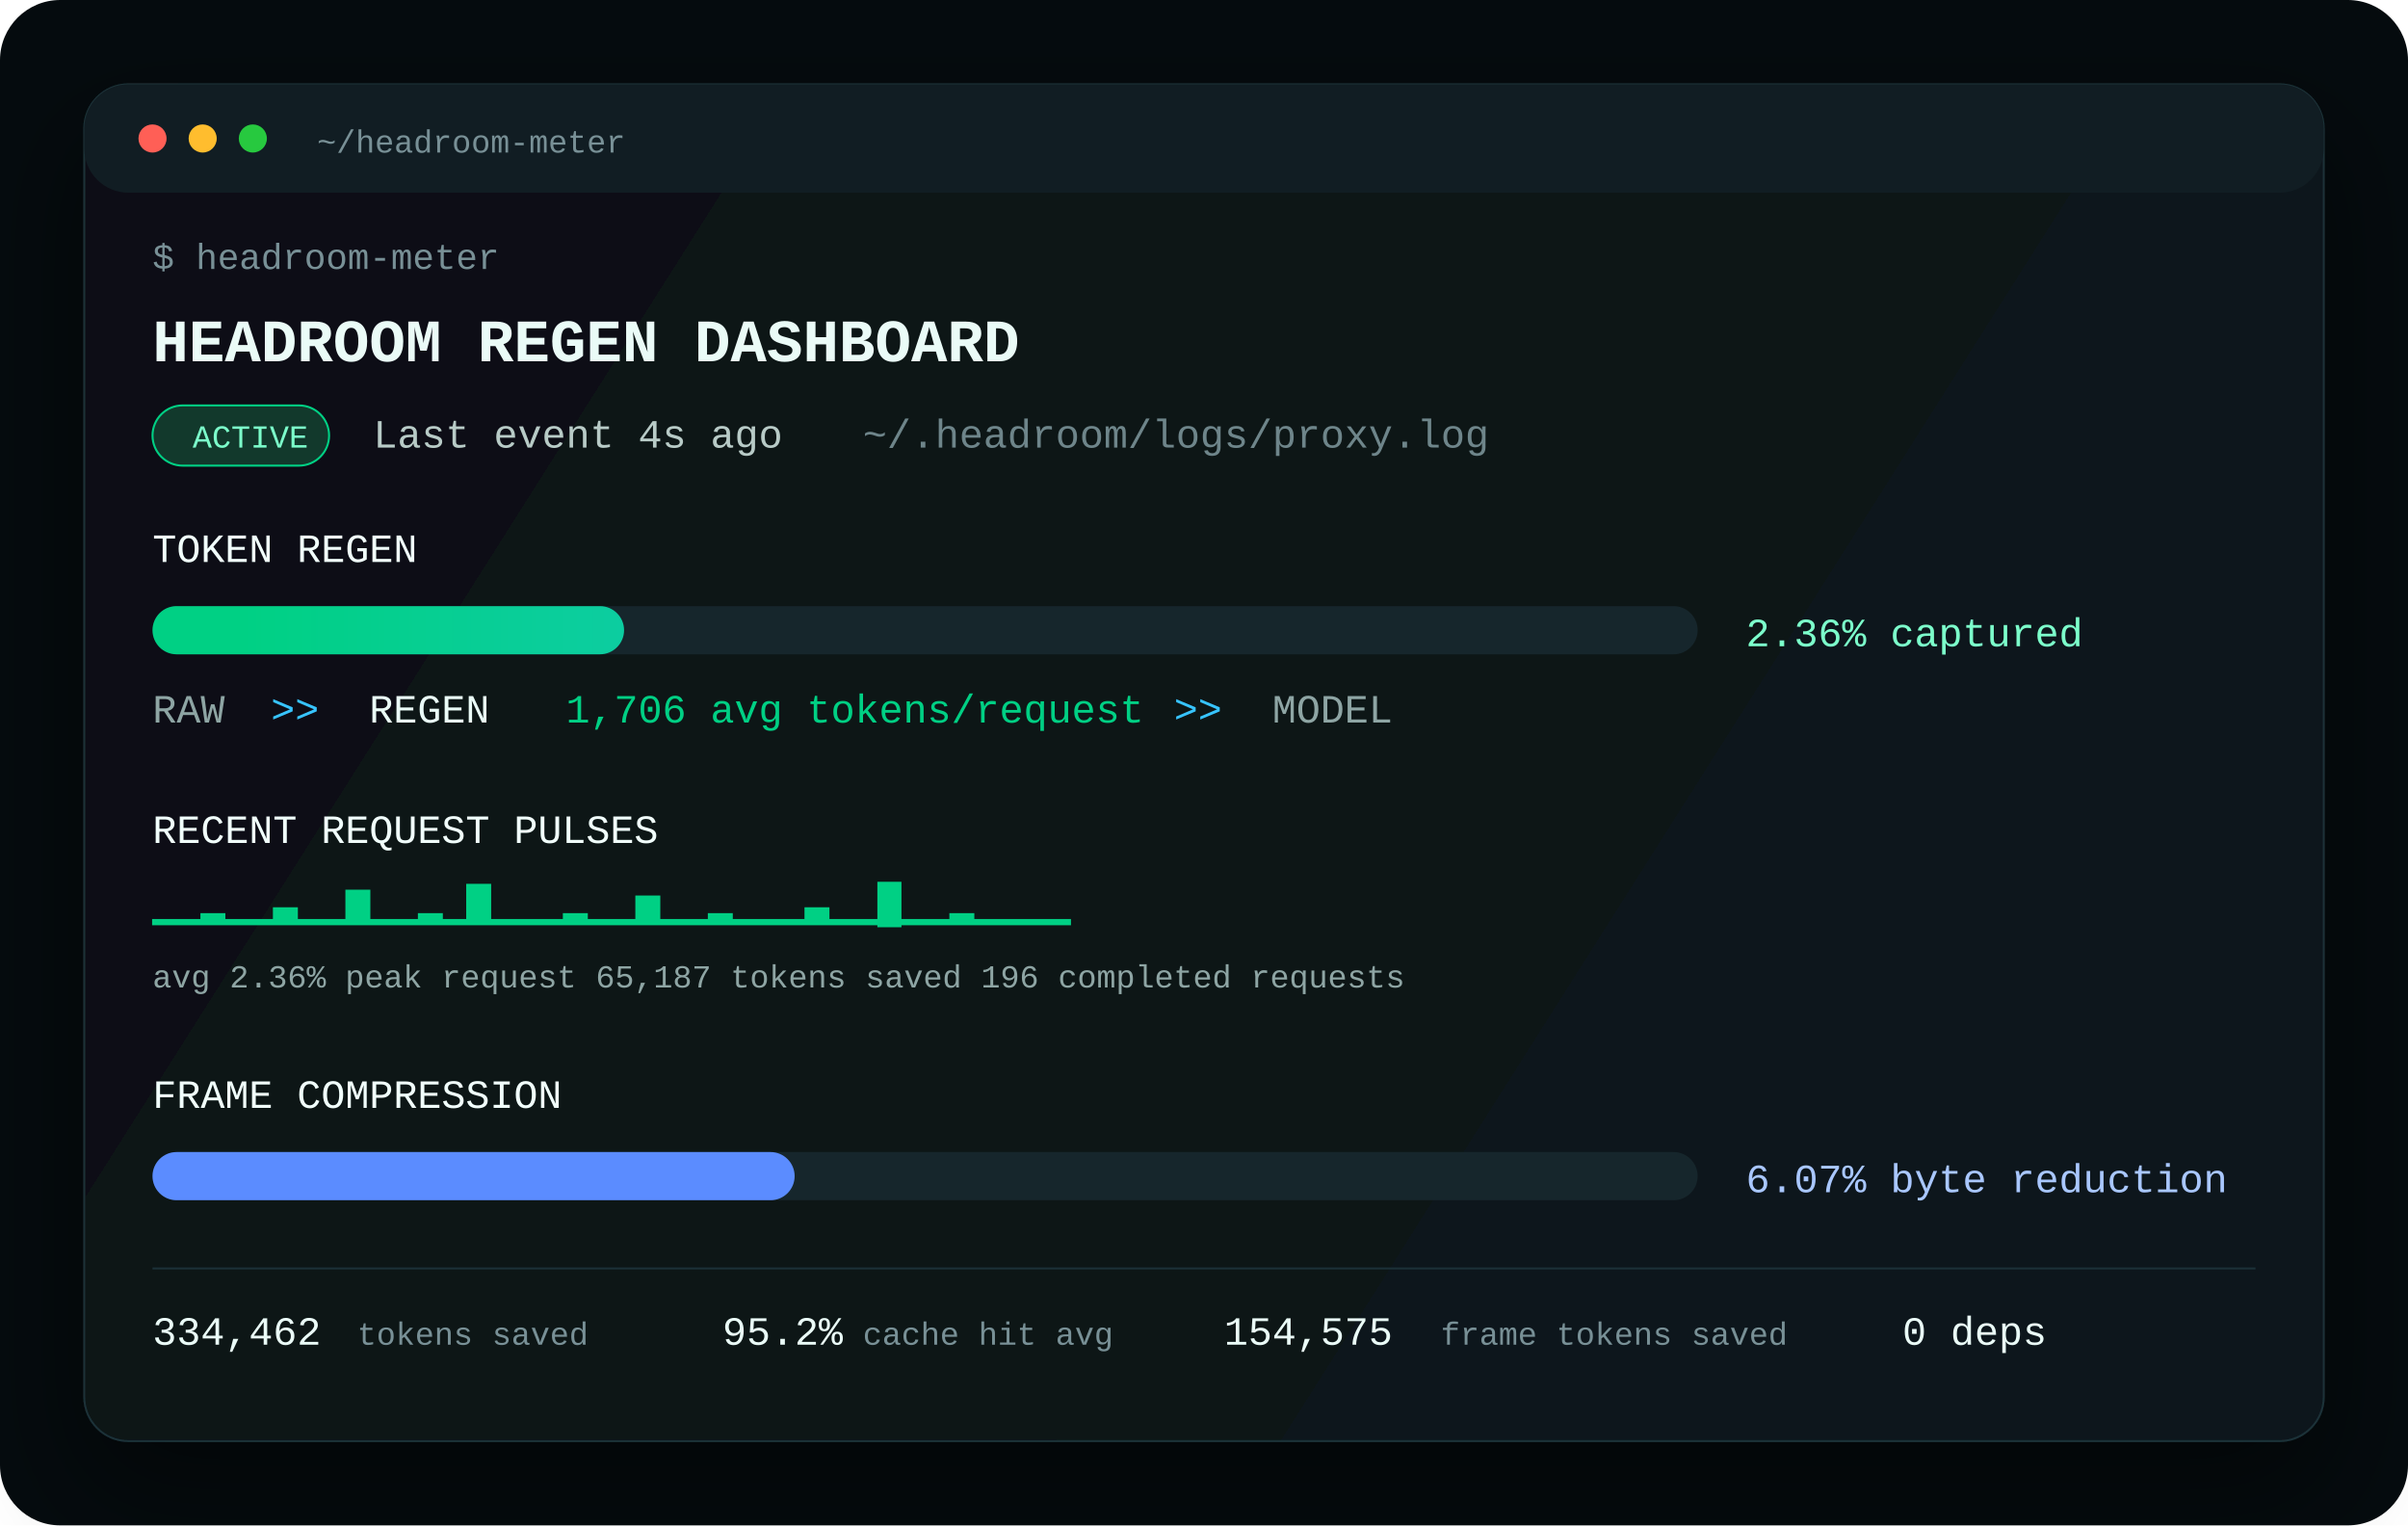
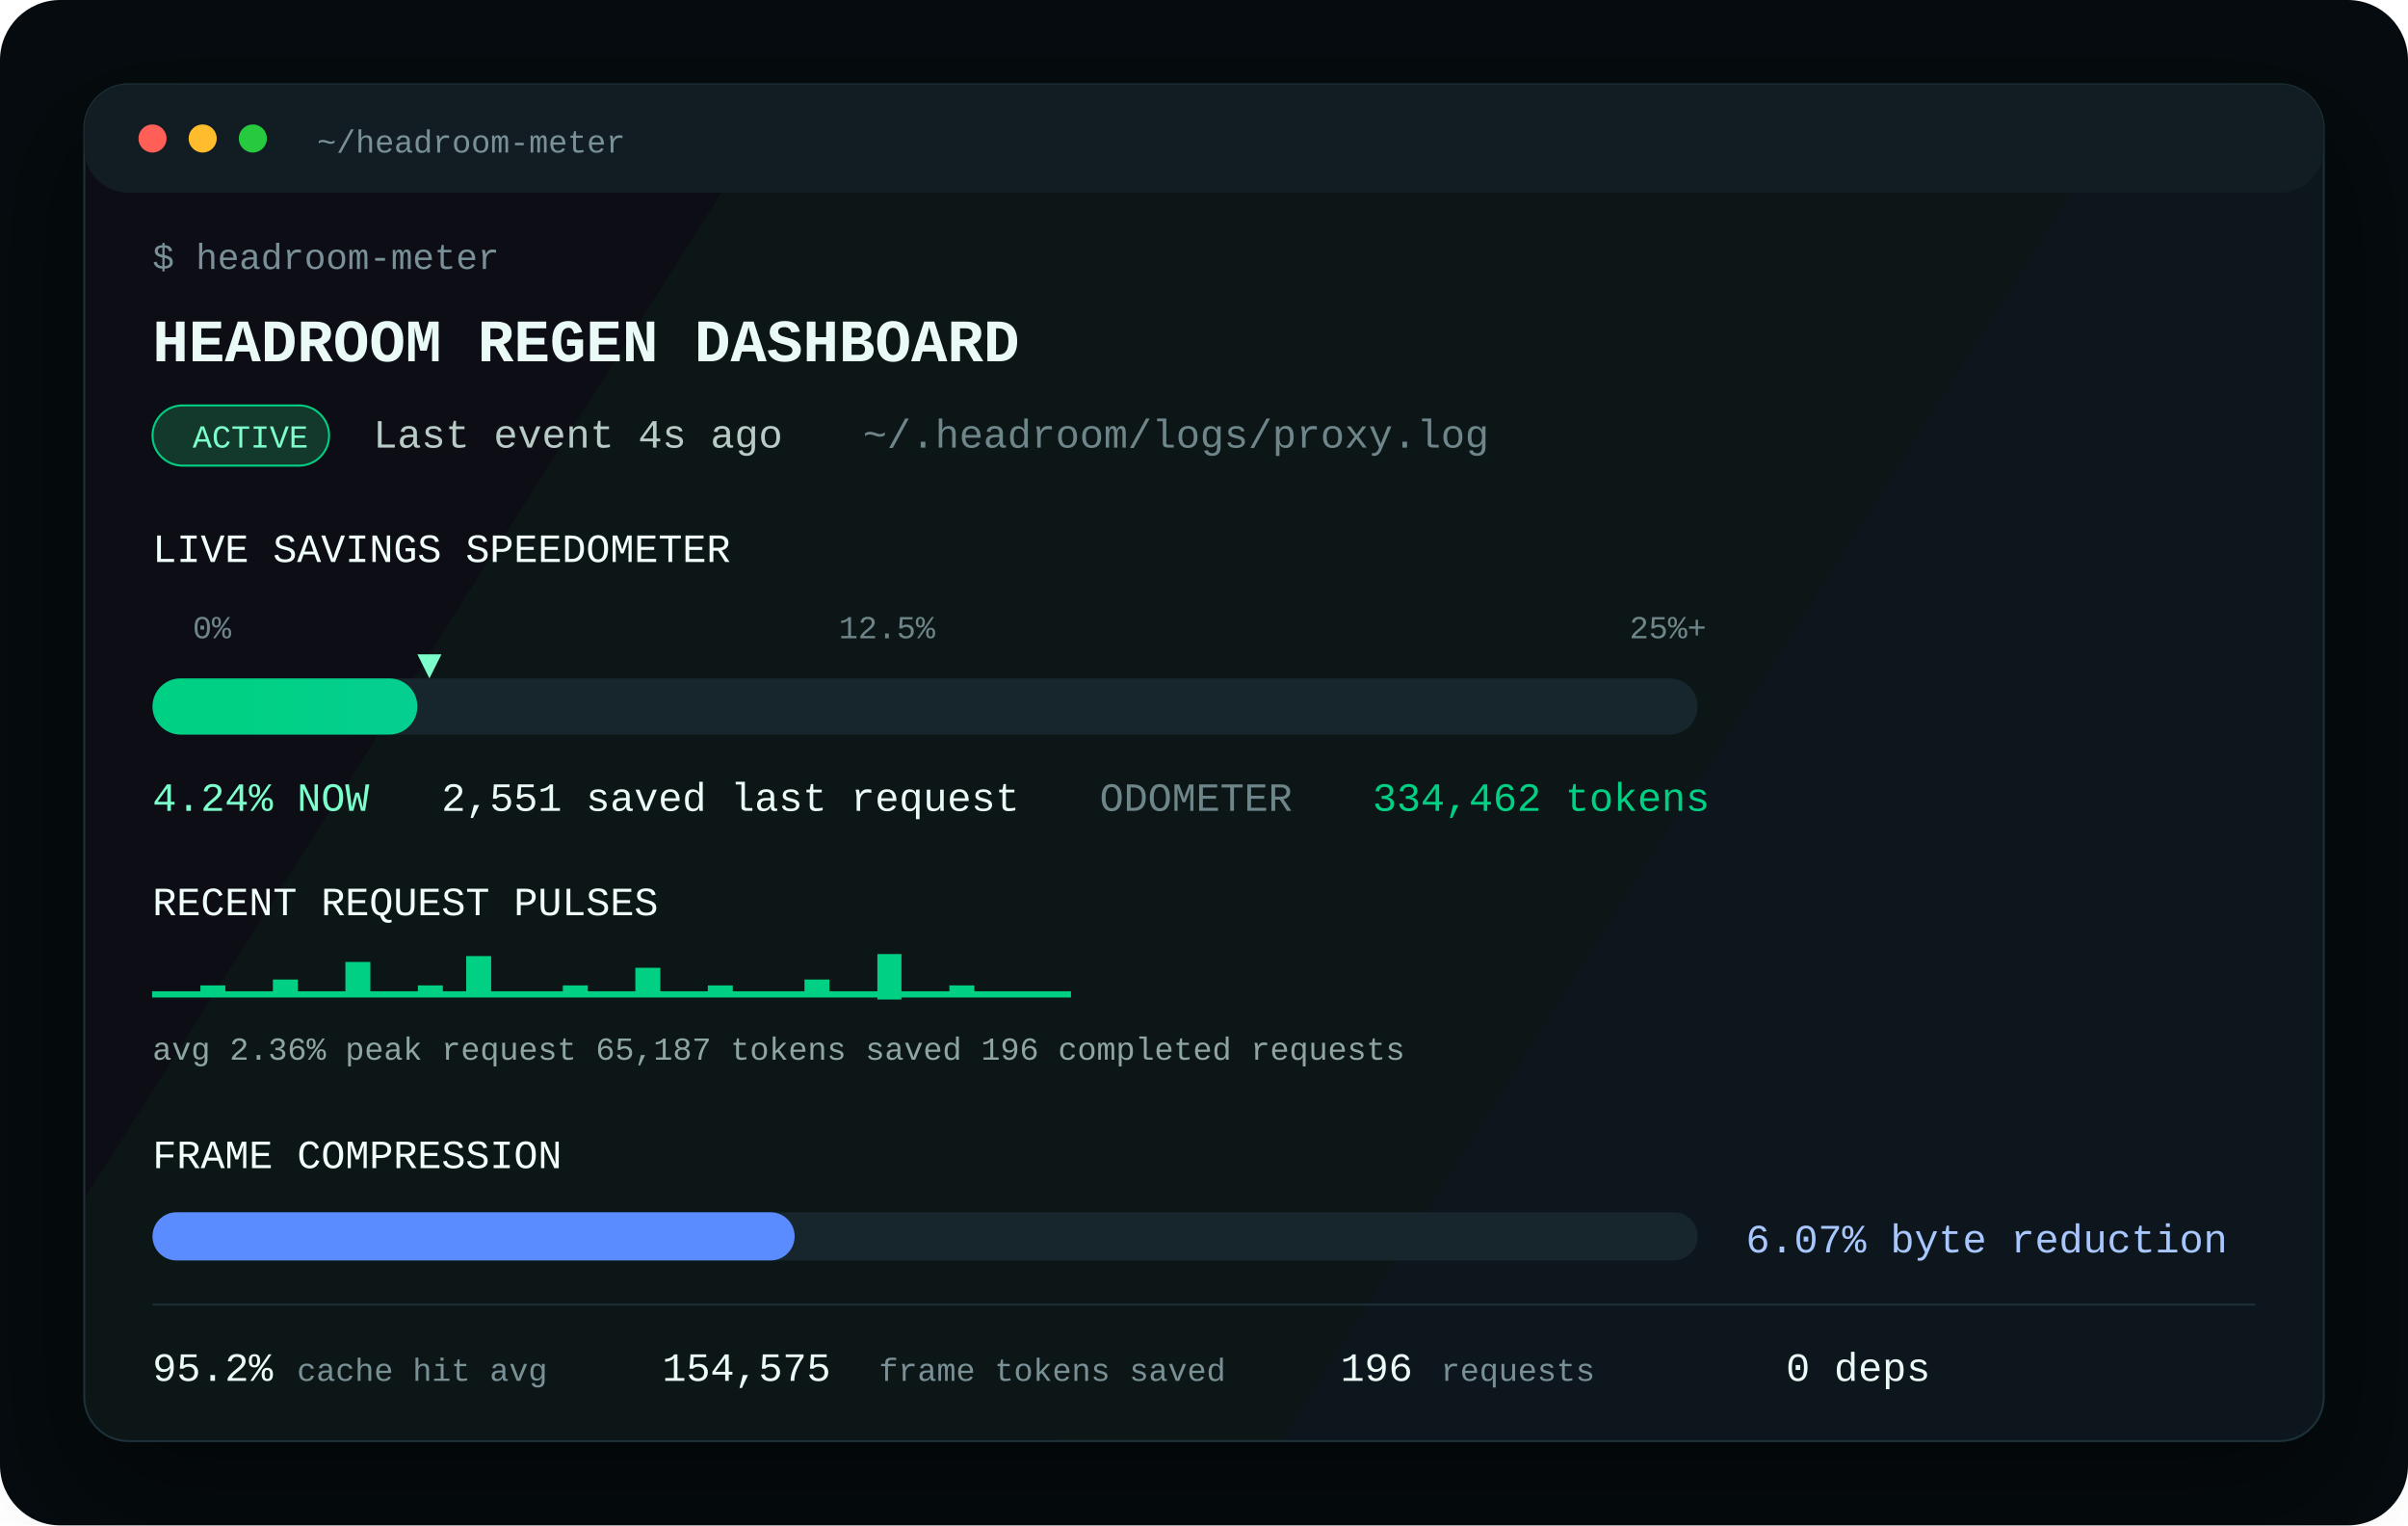
<svg xmlns="http://www.w3.org/2000/svg" width="1200" height="760" viewBox="0 0 1200 760" fill="none" role="img" aria-label="headroom-meter terminal dashboard preview">
  <defs>
    <linearGradient id="screen" x1="0" y1="0" x2="1200" y2="760" gradientUnits="userSpaceOnUse">
      <stop stop-color="#071013" />
      <stop offset="1" stop-color="#0C161D" />
    </linearGradient>
    <linearGradient id="greenBlue" x1="120" y1="240" x2="960" y2="240" gradientUnits="userSpaceOnUse">
      <stop stop-color="#00D084" />
      <stop offset="1" stop-color="#37C4FF" />
    </linearGradient>
    <filter id="terminalShadow" x="0" y="0" width="1200" height="760" filterUnits="userSpaceOnUse" color-interpolation-filters="sRGB">
      <feDropShadow dx="0" dy="24" stdDeviation="28" flood-color="#000000" flood-opacity="0.45" />
    </filter>
    <style>
      .mono { font-family: ui-monospace, SFMono-Regular, Menlo, Monaco, Consolas, "Liberation Mono", monospace; }
      .title { font-size: 30px; font-weight: 800; letter-spacing: 0; }
      .line { font-size: 20px; letter-spacing: 0; }
      .small { font-size: 16px; letter-spacing: 0; }
      .prompt { font-size: 18px; letter-spacing: 0; }
    </style>
  </defs>
  <rect width="1200" height="760" rx="30" fill="#050B0E" />
  <rect x="42" y="42" width="1116" height="676" rx="22" fill="url(#screen)" stroke="#1B3037" filter="url(#terminalShadow)" />
  <rect x="42" y="42" width="1116" height="54" rx="22" fill="#111D23" />
  <circle cx="76" cy="69" r="7" fill="#FF5F56" />
  <circle cx="101" cy="69" r="7" fill="#FFBD2E" />
  <circle cx="126" cy="69" r="7" fill="#27C93F" />
  <text x="158" y="76" class="mono small" fill="#789096">~/headroom-meter</text>
  <text x="76" y="134" class="mono prompt" fill="#789096">$ headroom-meter</text>
  <text x="76" y="180" class="mono title" fill="#EAFBF7">HEADROOM REGEN DASHBOARD</text>
  <rect x="76" y="202" width="88" height="30" rx="15" fill="#12392C" stroke="#00D084" />
  <text x="96" y="223" class="mono small" fill="#7CFFCB">ACTIVE</text>
  <text x="186" y="223" class="mono line" fill="#B8CBC7">Last event 4s ago</text>
  <text x="430" y="223" class="mono line" fill="#6E858A">~/.headroom/logs/proxy.log</text>
-   <text x="76" y="280" class="mono line" fill="#F1FFFC">TOKEN REGEN</text>
-   <rect x="76" y="302" width="770" height="24" rx="12" fill="#16262C" />
-   <rect x="76" y="302" width="235" height="24" rx="12" fill="url(#greenBlue)" />
-   <text x="870" y="322" class="mono line" fill="#7CFFCB">2.36% captured</text>
-   <text x="76" y="360" class="mono line" fill="#8EA5A4">RAW</text>
-   <text x="135" y="360" class="mono line" fill="#37C4FF">&gt;&gt;</text>
-   <text x="184" y="360" class="mono line" fill="#EAFBF7">REGEN</text>
-   <text x="282" y="360" class="mono line" fill="#00D084">1,706 avg tokens/request</text>
-   <text x="585" y="360" class="mono line" fill="#37C4FF">&gt;&gt;</text>
-   <text x="634" y="360" class="mono line" fill="#8EA5A4">MODEL</text>
-   <text x="76" y="420" class="mono line" fill="#F1FFFC">RECENT REQUEST PULSES</text>
-   <text x="76" y="456" class="mono line" fill="#00D084">▁▁▂▁▁▃▁▁▆▁▁▂▁▇▁▁▁▂▁▁▅▁▁▂▁▁▁▃▁▁█▁▁▂▁▁▁▁</text>
-   <text x="76" y="492" class="mono small" fill="#8EA5A4">avg 2.36%   peak request 65,187 tokens saved   196 completed requests</text>
-   <text x="76" y="552" class="mono line" fill="#F1FFFC">FRAME COMPRESSION</text>
-   <rect x="76" y="574" width="770" height="24" rx="12" fill="#16262C" />
-   <rect x="76" y="574" width="320" height="24" rx="12" fill="#5B8CFF" />
-   <text x="870" y="594" class="mono line" fill="#A9C7FF">6.07% byte reduction</text>
-   <line x1="76" y1="632" x2="1124" y2="632" stroke="#1B3037" />
-   <text x="76" y="670" class="mono line" fill="#EAFBF7">334,462</text>
-   <text x="178" y="670" class="mono small" fill="#789096">tokens saved</text>
-   <text x="360" y="670" class="mono line" fill="#EAFBF7">95.2%</text>
-   <text x="430" y="670" class="mono small" fill="#789096">cache hit avg</text>
-   <text x="610" y="670" class="mono line" fill="#EAFBF7">154,575</text>
-   <text x="718" y="670" class="mono small" fill="#789096">frame tokens saved</text>
-   <text x="948" y="670" class="mono line" fill="#EAFBF7">0 deps</text>
+   <text x="76" y="280" class="mono line" fill="#F1FFFC">LIVE SAVINGS SPEEDOMETER</text>
+   <text x="96" y="318" class="mono small" fill="#6E858A">0%</text>
+   <text x="418" y="318" class="mono small" fill="#6E858A">12.5%</text>
+   <text x="812" y="318" class="mono small" fill="#6E858A">25%+</text>
+   <rect x="76" y="338" width="770" height="28" rx="14" fill="#16262C" />
+   <rect x="76" y="338" width="132" height="28" rx="14" fill="url(#greenBlue)" />
+   <polygon points="208,326 220,326 214,338" fill="#7CFFCB" />
+   <text x="76" y="404" class="mono line" fill="#7CFFCB">4.24% NOW</text>
+   <text x="220" y="404" class="mono line" fill="#EAFBF7">2,551 saved last request</text>
+   <text x="548" y="404" class="mono line" fill="#6E858A">ODOMETER</text>
+   <text x="684" y="404" class="mono line" fill="#00D084">334,462 tokens</text>
+   <text x="76" y="456" class="mono line" fill="#F1FFFC">RECENT REQUEST PULSES</text>
+   <text x="76" y="492" class="mono line" fill="#00D084">▁▁▂▁▁▃▁▁▆▁▁▂▁▇▁▁▁▂▁▁▅▁▁▂▁▁▁▃▁▁█▁▁▂▁▁▁▁</text>
+   <text x="76" y="528" class="mono small" fill="#8EA5A4">avg 2.36%   peak request 65,187 tokens saved   196 completed requests</text>
+   <text x="76" y="582" class="mono line" fill="#F1FFFC">FRAME COMPRESSION</text>
+   <rect x="76" y="604" width="770" height="24" rx="12" fill="#16262C" />
+   <rect x="76" y="604" width="320" height="24" rx="12" fill="#5B8CFF" />
+   <text x="870" y="624" class="mono line" fill="#A9C7FF">6.07% byte reduction</text>
+   <line x1="76" y1="650" x2="1124" y2="650" stroke="#1B3037" />
+   <text x="76" y="688" class="mono line" fill="#EAFBF7">95.2%</text>
+   <text x="148" y="688" class="mono small" fill="#789096">cache hit avg</text>
+   <text x="330" y="688" class="mono line" fill="#EAFBF7">154,575</text>
+   <text x="438" y="688" class="mono small" fill="#789096">frame tokens saved</text>
+   <text x="668" y="688" class="mono line" fill="#EAFBF7">196</text>
+   <text x="718" y="688" class="mono small" fill="#789096">requests</text>
+   <text x="890" y="688" class="mono line" fill="#EAFBF7">0 deps</text>
</svg>
